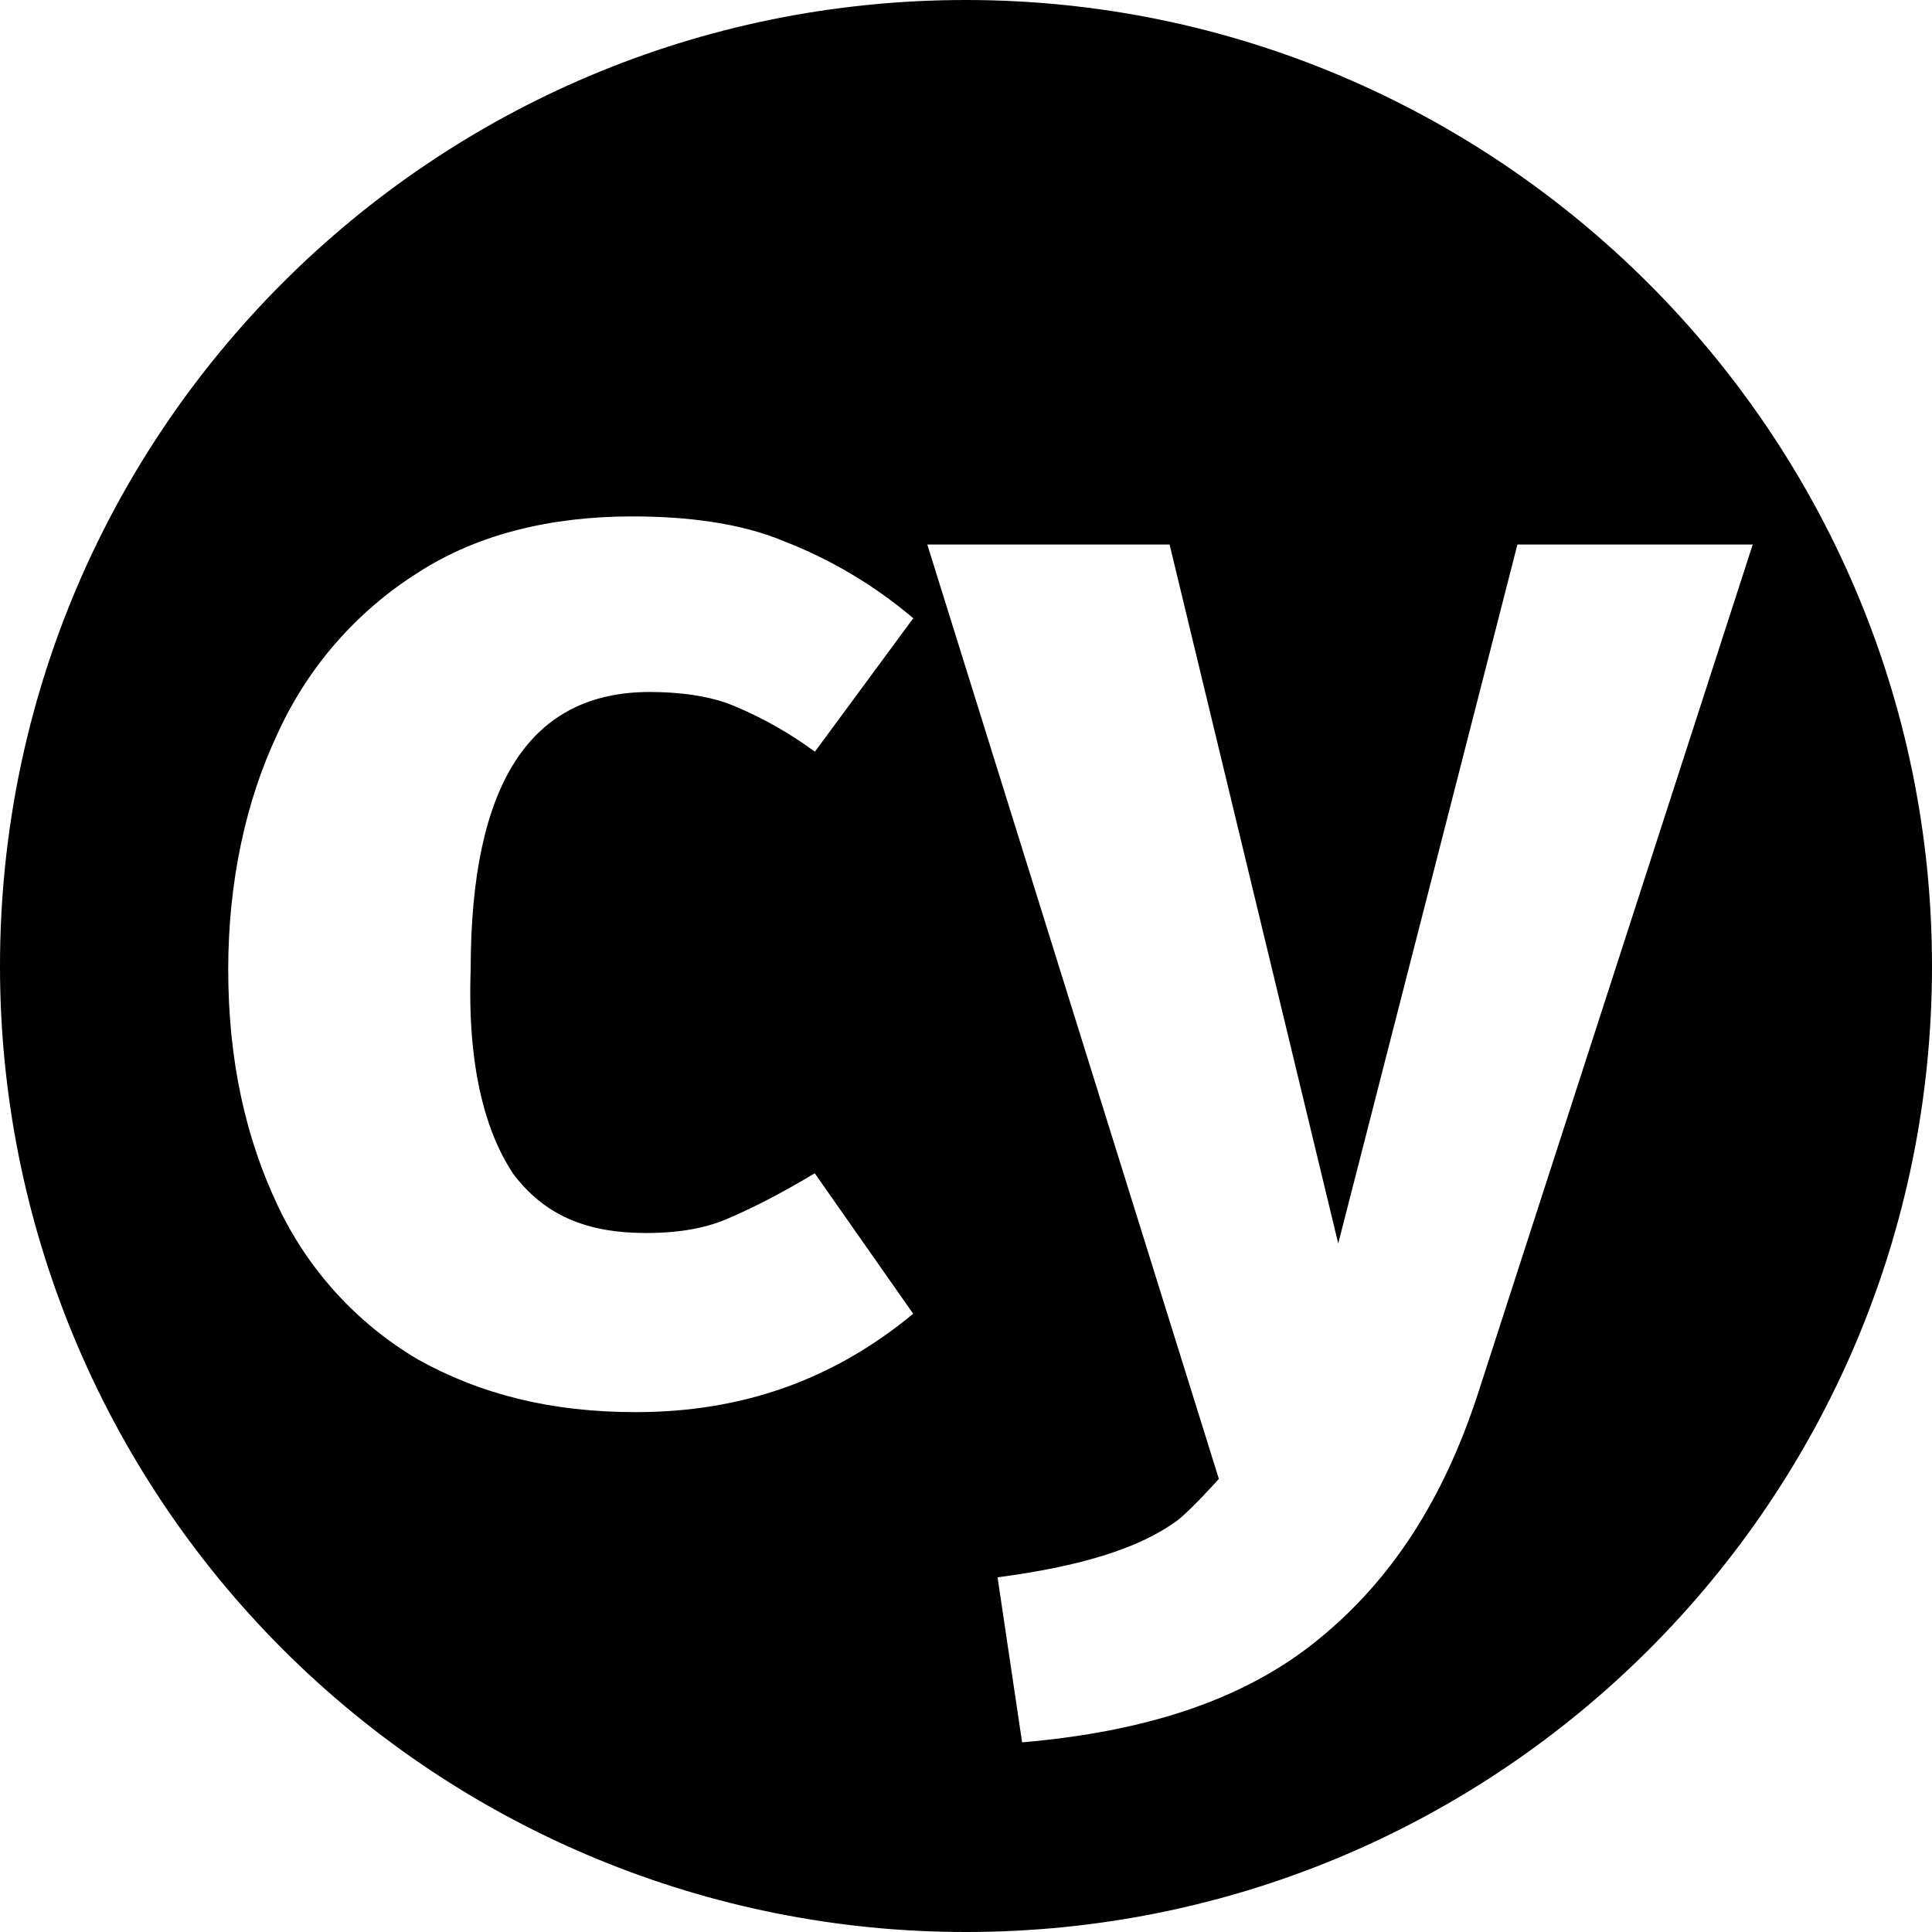
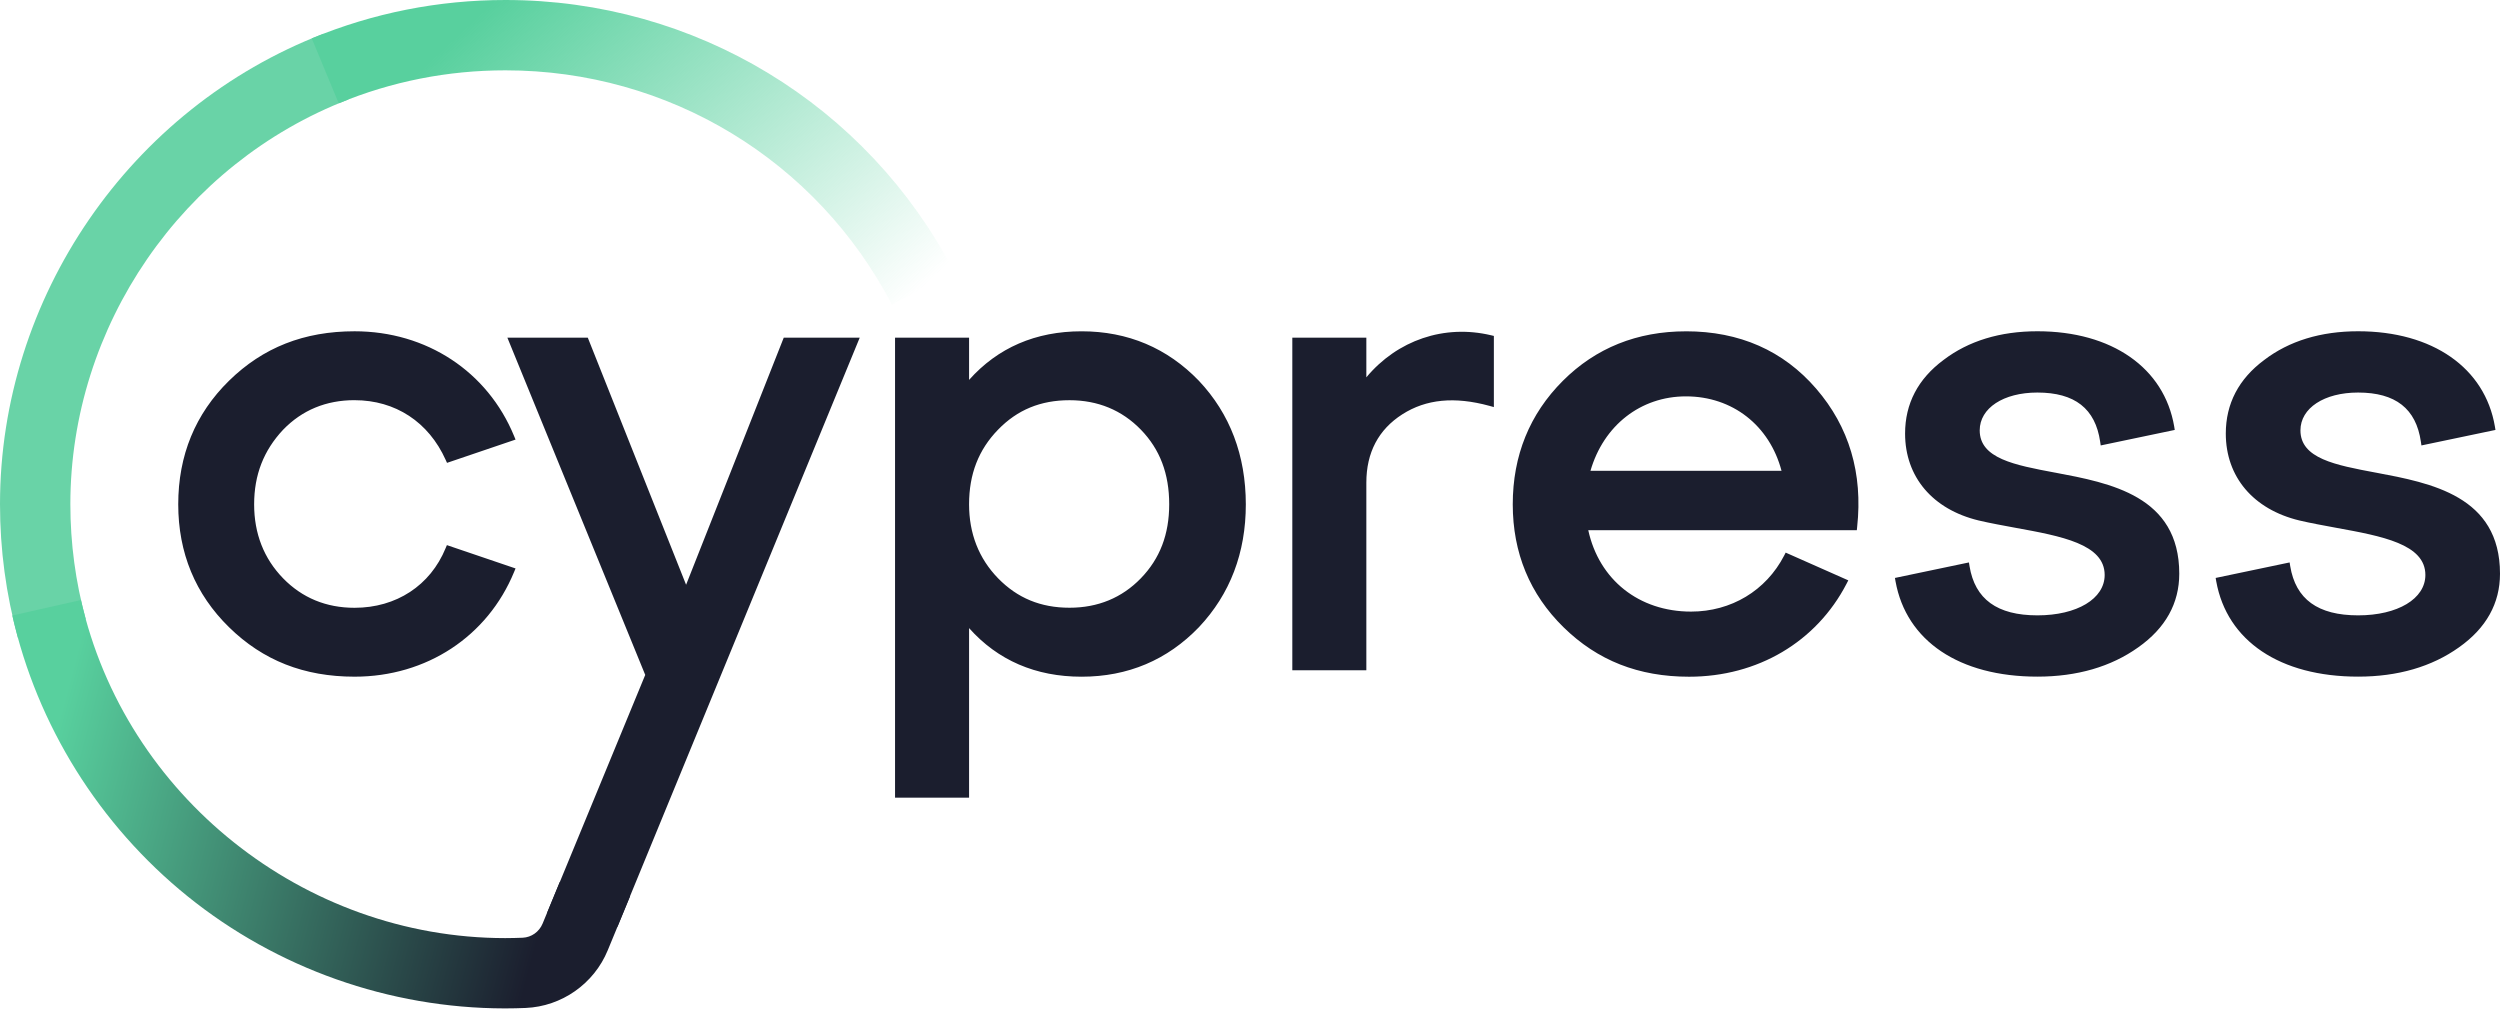
- <svg xmlns="http://www.w3.org/2000/svg" fill="#000000" width="800px" height="800px" viewBox="0 0 24 24" role="img">
-   <path d="M11.998 0C5.366 0 0 5.367 0 12a11.992 11.992 0 0 0 12 12c6.633 0 12-5.367 12-12-.001-6.633-5.412-12-12.002-12zM6.37 14.575c.392.523.916.742 1.657.742.35 0 .699-.044 1.004-.175.306-.13.655-.306 1.09-.567l1.223 1.745c-1.003.83-2.138 1.222-3.447 1.222-1.048 0-1.92-.218-2.705-.654a4.393 4.393 0 0 1-1.746-1.92c-.392-.83-.611-1.79-.611-2.925 0-1.09.219-2.094.61-2.923a4.623 4.623 0 0 1 1.748-2.007c.741-.48 1.657-.698 2.661-.698.699 0 1.353.087 1.877.305a5.64 5.64 0 0 1 1.614.96l-1.222 1.658A4.786 4.786 0 0 0 9.12 8.77c-.305-.13-.698-.174-1.048-.174-1.483 0-2.225 1.134-2.225 3.446-.043 1.18.175 2.008.524 2.532H6.37zm12 2.705c-.436 1.353-1.091 2.357-2.008 3.098-.916.743-2.138 1.135-3.665 1.266l-.305-2.05c1.003-.132 1.745-.35 2.225-.7.174-.13.524-.523.524-.523L11.519 6.764h3.01l2.095 8.683 2.226-8.683h2.923L18.37 17.28z" />
+ <svg xmlns="http://www.w3.org/2000/svg" fill="none" viewBox="0 0 119 48">
+   <path fill="#69D3A7" d="M.854 30.359C.288 28.298 0 26.157 0 24.001 0 14.159 6.181 5.16 15.382 1.611l1.206 3.122C8.669 7.789 3.349 15.531 3.349 24.001c0 1.858.247 3.698.733 5.471l-3.228.887Z" />
+   <path fill="url(#a)" d="M42.451 14.493C38.87 7.619 31.822 3.348 24.061 3.348c-2.75 0-5.422.529-7.938 1.57l-1.284-3.091C17.764.617 20.867 0 24.061 0c9.016 0 17.201 4.96 21.36 12.946l-2.971 1.547Z" />
+   <path fill="#1B1E2E" d="M16.877 19.049c1.942 0 3.524 1.036 4.337 2.842l.064.141 3.262-1.108-.069-.167c-1.263-3.076-4.172-4.988-7.593-4.988-2.405 0-4.36.771-5.976 2.354-1.605 1.573-2.418 3.551-2.418 5.882 0 2.31.813 4.279 2.418 5.851 1.615 1.583 3.57 2.354 5.976 2.354 3.421 0 6.33-1.912 7.593-4.985l.069-.167-3.267-1.11-.062.146c-.728 1.776-2.349 2.837-4.334 2.837-1.353 0-2.495-.473-3.401-1.403-.916-.943-1.379-2.128-1.379-3.521 0-1.403.453-2.565 1.379-3.551.903-.935 2.048-1.408 3.401-1.408Zm40.192-.922c-1.505-1.562-3.383-2.357-5.585-2.357-2.187 0-3.987.779-5.356 2.313v-2.01h-3.524v21.897h3.524v-8.072c1.368 1.534 3.167 2.313 5.356 2.313 2.202 0 4.082-.794 5.587-2.359 1.482-1.573 2.23-3.539 2.23-5.846-.003-2.331-.751-4.307-2.233-5.88Zm-2.763 9.398c-.903.933-2.047 1.403-3.398 1.403-1.371 0-2.482-.46-3.401-1.403-.916-.943-1.379-2.128-1.379-3.521 0-1.434.45-2.595 1.379-3.551.916-.946 2.027-1.403 3.401-1.403 1.353 0 2.495.473 3.398 1.403.908.935 1.348 2.097 1.348 3.551 0 1.434-.442 2.585-1.348 3.521Zm10.732-9.565v-1.886H61.514v15.832h3.524v-8.932c0-1.431.576-2.526 1.713-3.253 1.129-.722 2.485-.856 4.144-.403l.213.059v-3.387l-.131-.031c-2.228-.532-4.463.234-5.939 2.002Zm15.213-2.189c-2.323 0-4.293.791-5.857 2.354-1.585 1.583-2.387 3.562-2.387 5.882 0 2.31.813 4.279 2.418 5.851 1.615 1.583 3.57 2.354 5.976 2.354 3.259 0 6.06-1.655 7.496-4.428l.082-.159-2.981-1.321-.072.141c-.864 1.67-2.523 2.667-4.432 2.667-2.48 0-4.378-1.514-4.893-3.875h12.784l.015-.152c.278-2.554-.381-4.769-1.952-6.586-1.564-1.812-3.65-2.729-6.197-2.729Zm-4.545 6.64c.625-2.161 2.39-3.544 4.545-3.544 2.215 0 3.979 1.383 4.55 3.544h-9.096Zm22.109.085c-1.921-.36-3.581-.673-3.581-2.01 0-1.061 1.129-1.801 2.745-1.801 1.783 0 2.76.766 2.989 2.341l.026.177 3.524-.738-.025-.159c-.474-2.798-2.969-4.538-6.511-4.538-1.778 0-3.282.46-4.471 1.367-1.214.902-1.829 2.079-1.829 3.502 0 2.061 1.307 3.608 3.501 4.137.569.134 1.17.241 1.752.349 2.184.398 4.247.776 4.247 2.246 0 1.133-1.317 1.922-3.2 1.922-1.916 0-2.974-.766-3.233-2.344l-.028-.175-3.522.738.028.162c.512 2.84 3.035 4.536 6.752 4.536 1.888 0 3.506-.47 4.802-1.395 1.297-.915 1.952-2.094 1.952-3.505 0-3.7-3.279-4.317-5.918-4.813Zm15.266 0c-1.921-.36-3.58-.673-3.58-2.01 0-1.061 1.129-1.801 2.744-1.801 1.783 0 2.76.766 2.989 2.341l.026.177 3.524-.738-.026-.159c-.473-2.798-2.968-4.538-6.51-4.538-1.778 0-3.283.46-4.471 1.367-1.214.902-1.829 2.079-1.829 3.502 0 2.061 1.307 3.608 3.501 4.137.569.134 1.17.241 1.752.349 2.184.398 4.247.776 4.247 2.246 0 1.133-1.317 1.922-3.2 1.922-1.917 0-2.974-.766-3.234-2.344l-.028-.175-3.521.738.028.162c.512 2.84 3.035 4.536 6.752 4.536 1.888 0 3.506-.47 4.803-1.395 1.296-.915 1.952-2.094 1.952-3.505 0-3.7-3.28-4.317-5.919-4.813Z" />
+   <path fill="#1B1E2E" d="M37.306 16.074 32.658 27.835l-4.679-11.762h-3.828l6.562 16.053-4.669 11.322 3.347.666 11.532-28.041h-3.617Z" />
+   <path fill="url(#b)" d="m26.643 41.989-.815 1.974c-.162.391-.532.655-.949.673-.275.01-.553.018-.833.018C14.448 44.649 5.957 37.883 3.853 28.56l-3.267.738C1.767 34.527 4.73 39.273 8.931 42.665 13.18 46.096 18.533 47.99 24.009 48h.049c.322 0 .64-.008.96-.021 1.718-.072 3.254-1.149 3.91-2.744l1.065-2.58-3.349-.666Z" />
+   <defs>
+     <linearGradient id="a" x1="21.558" x2="39.823" y1="-1.549" y2="17.972" gradientUnits="userSpaceOnUse">
+       <stop offset=".094" stop-color="#58D09E" />
+       <stop offset=".988" stop-color="#58D09E" stop-opacity="0" />
+     </linearGradient>
+     <linearGradient id="b" x1="-.256" x2="34.638" y1="34.922" y2="44.209" gradientUnits="userSpaceOnUse">
+       <stop offset=".077" stop-color="#58D09E" />
+       <stop offset=".762" stop-color="#1B1E2E" />
+     </linearGradient>
+   </defs>
</svg>
